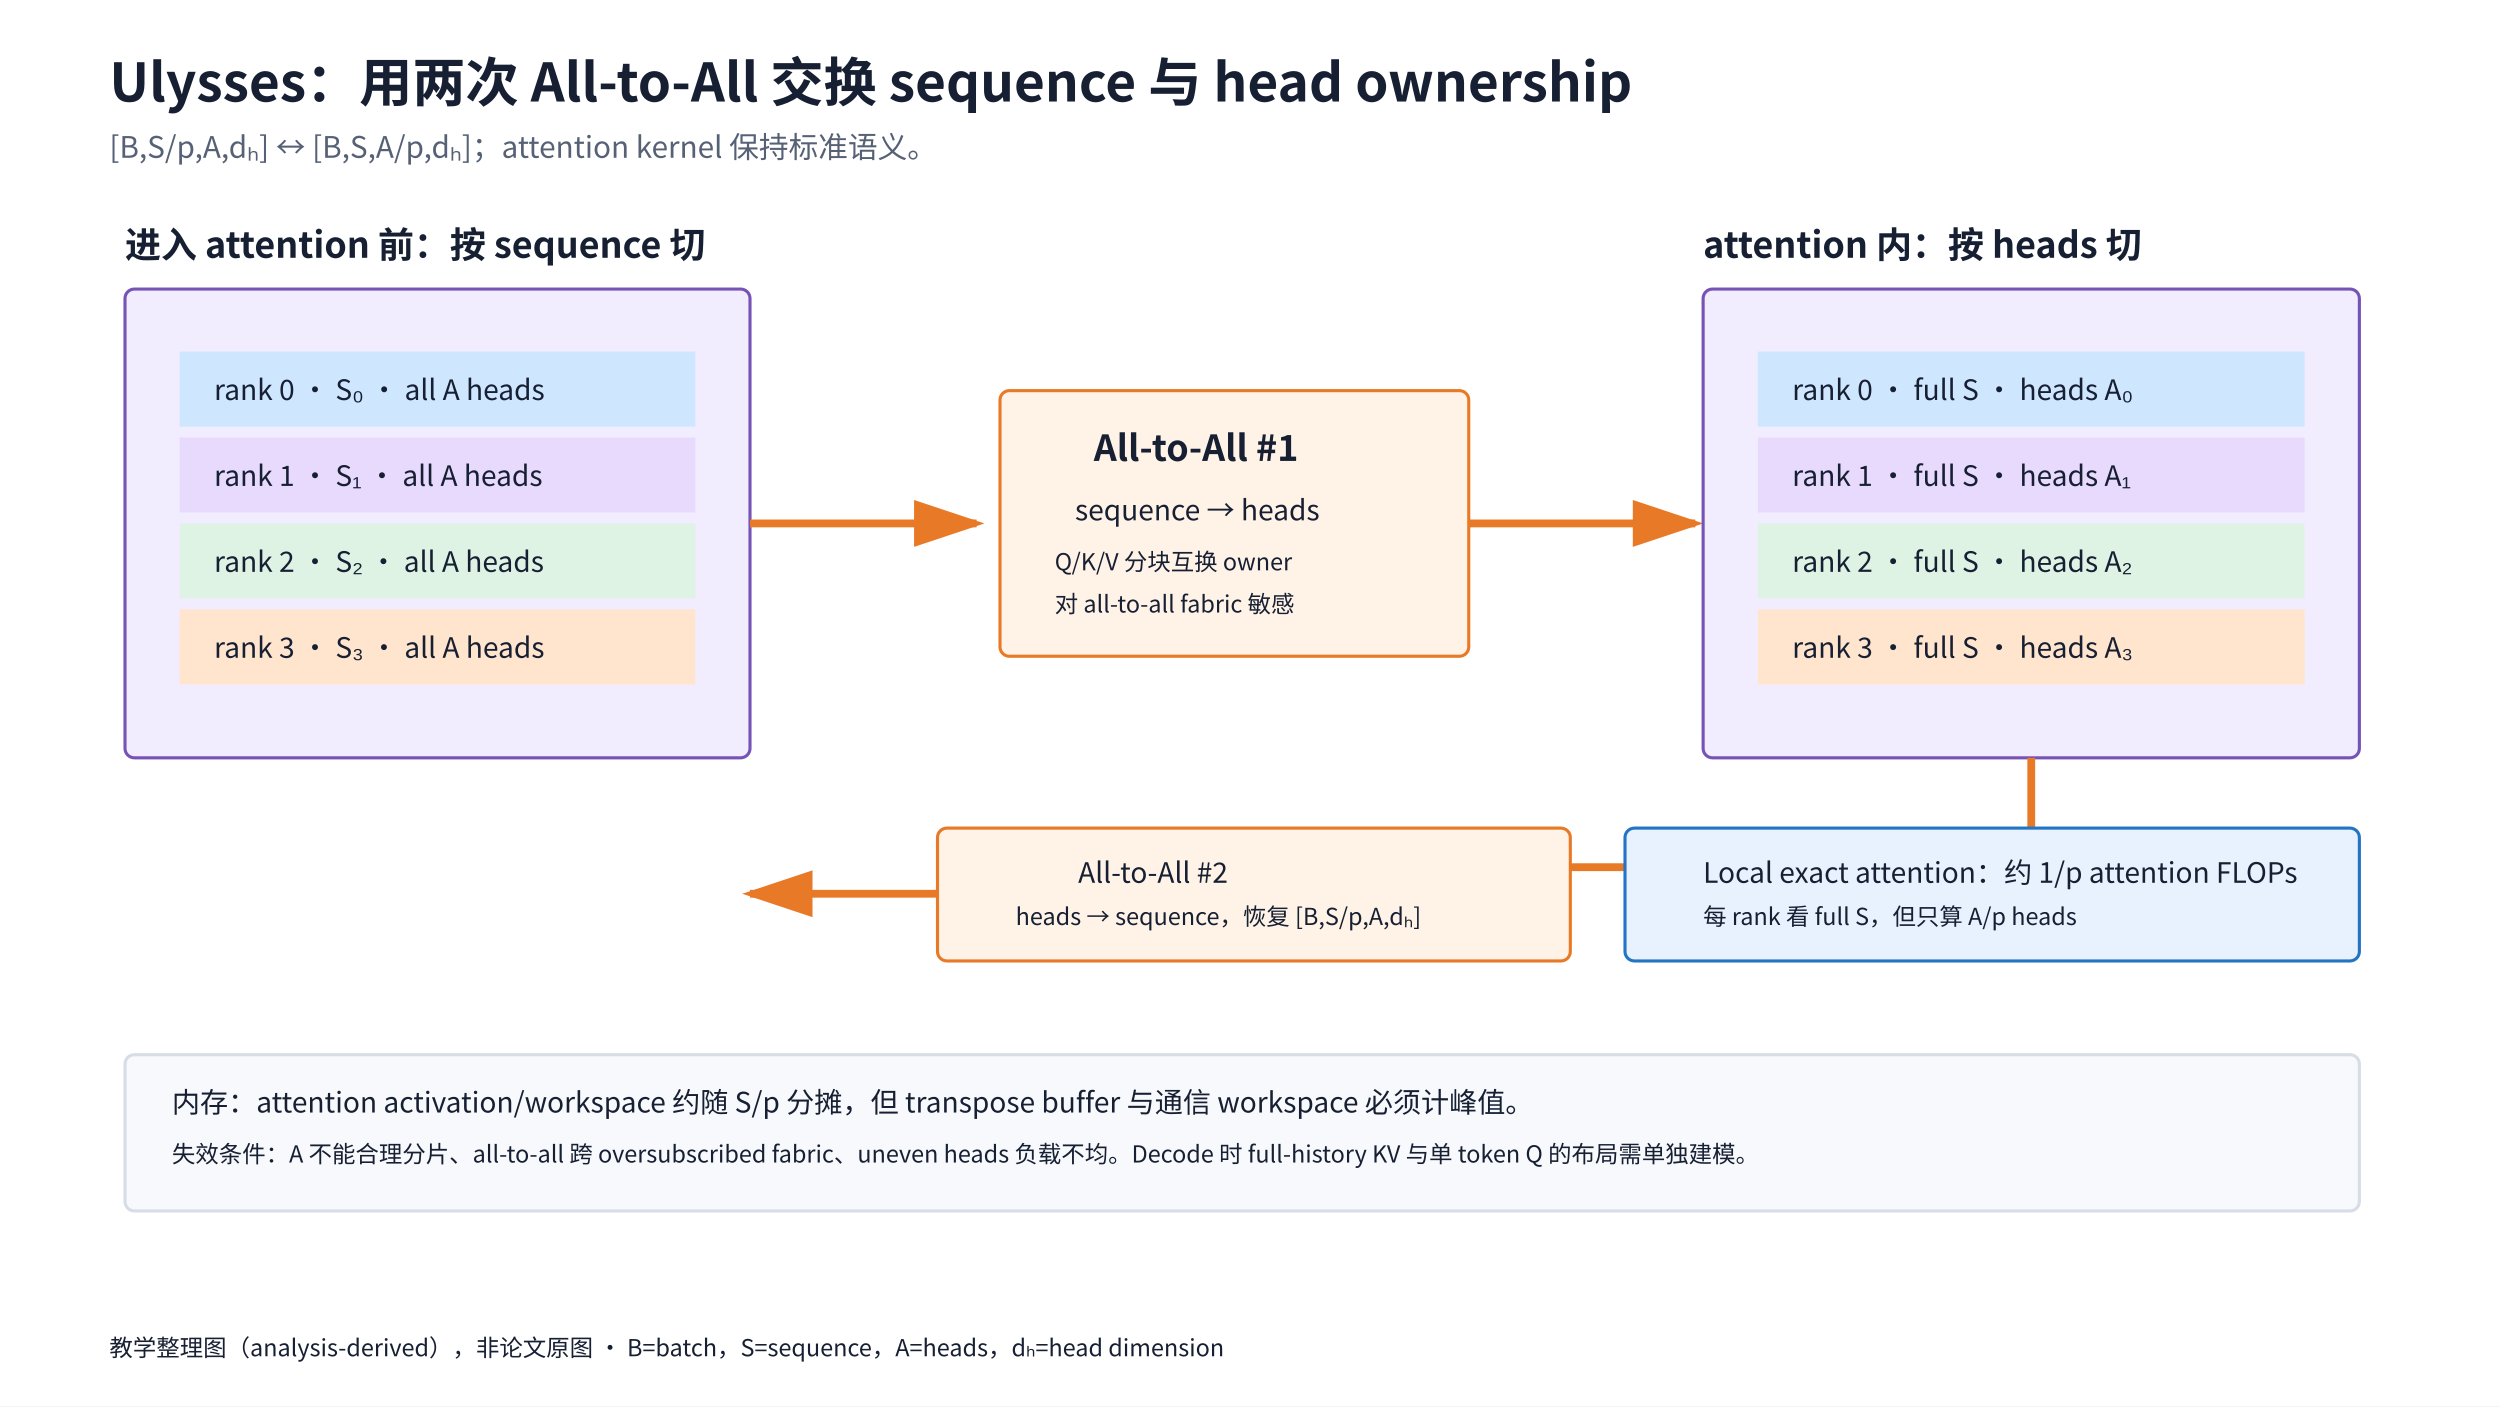
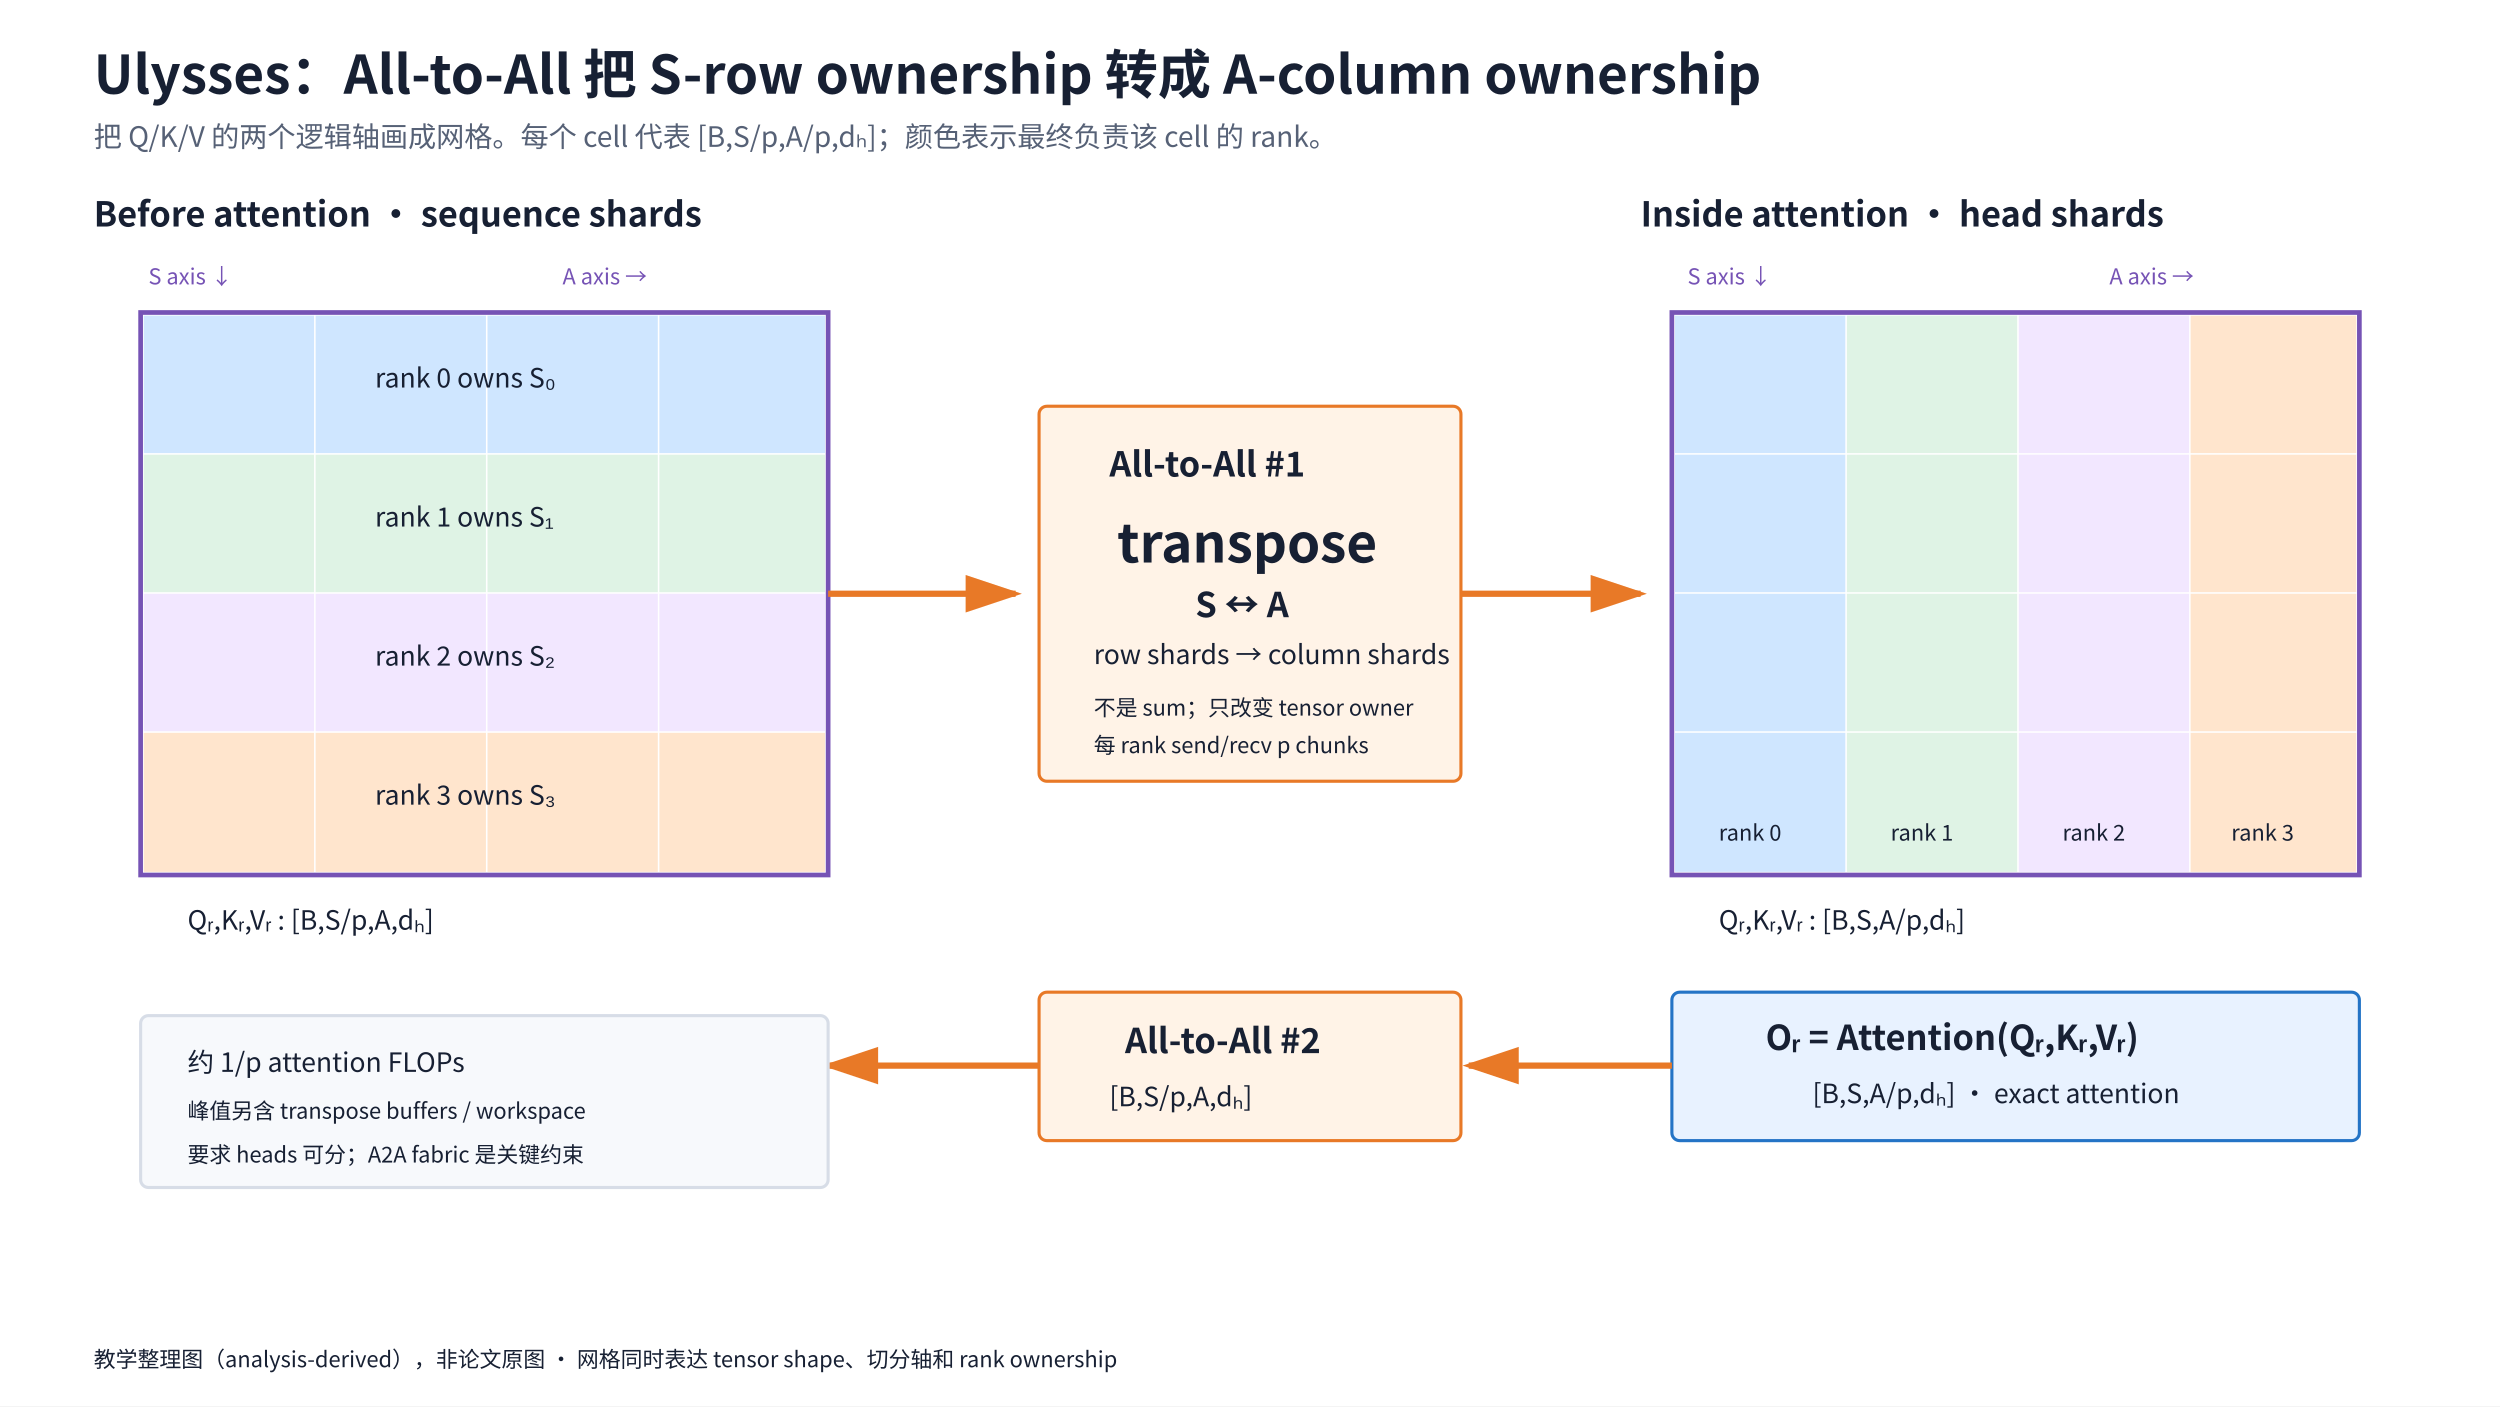
- <svg xmlns="http://www.w3.org/2000/svg" viewBox="0 0 1600 900" role="img" aria-labelledby="uly-title uly-desc">
+ <svg xmlns="http://www.w3.org/2000/svg" viewBox="0 0 1600 900" role="img" aria-labelledby="uly2-title uly2-desc">
  <defs>
-     <marker id="uly-arrow" markerWidth="10" markerHeight="10" refX="8" refY="3" orient="auto">
+     <marker id="uly2-arr" markerWidth="10" markerHeight="10" refX="8" refY="3" orient="auto">
      <path d="M0 0L0 6L9 3z" fill="#e87927" />
    </marker>
  </defs>
-   <style>text{font-family:"Noto Sans CJK SC","Microsoft YaHei",Arial,sans-serif;fill:#172033;letter-spacing:0}.t{font-size:34px;font-weight:700}.st{font-size:19px;fill:#566176}.h{font-size:23px;font-weight:700}.b{font-size:18px}.s{font-size:15px}.layout{fill:#f2ecff;stroke:#7653b5;stroke-width:2}.compute{fill:#e8f2ff;stroke:#2474c6;stroke-width:2}.comm{fill:#fff3e7;stroke:#e87927;stroke-width:2}.arr{fill:none;stroke:#e87927;stroke-width:5;marker-end:url(#uly-arrow)}.note{fill:#f7f9fc;stroke:#d7dde7;stroke-width:2}.cell1{fill:#cfe6ff}.cell2{fill:#e8dafd}.cell3{fill:#dff3e5}.cell4{fill:#ffe5cd}</style>
+   <style>text{font-family:"Noto Sans CJK SC","Microsoft YaHei",Arial,sans-serif;fill:#172033;letter-spacing:0}.t{font-size:34px;font-weight:700}.st{font-size:18px;fill:#566176}.h{font-size:22px;font-weight:700}.b{font-size:17px}.s{font-size:14px}.axis{font-size:14px;fill:#7653b5}.grid{fill:#fff;stroke:#7653b5;stroke-width:3}.c0{fill:#cfe6ff}.c1{fill:#dff3e5}.c2{fill:#f2e7ff}.c3{fill:#ffe5cd}.comm{fill:#fff3e7;stroke:#e87927;stroke-width:2}.compute{fill:#e8f2ff;stroke:#2474c6;stroke-width:2}.arr{fill:none;stroke:#e87927;stroke-width:4;marker-end:url(#uly2-arr)}.note{fill:#f7f9fc;stroke:#d7dde7;stroke-width:2}</style>
  <rect width="1600" height="900" fill="#fff" />
-   <text class="t" x="70" y="65">Ulysses：用两次 All-to-All 交换 sequence 与 head ownership</text>
-   <text class="st" x="70" y="101">[B,S/p,A,dₕ] ↔ [B,S,A/p,dₕ]；attention kernel 保持标准语义。</text>
-   <text class="h" x="80" y="165">进入 attention 前：按 sequence 切</text>
-   <rect class="layout" x="80" y="185" width="400" height="300" rx="6" />
-   <g transform="translate(115 225)">
-     <rect class="cell1" x="0" y="0" width="330" height="48" />
-     <rect class="cell2" x="0" y="55" width="330" height="48" />
-     <rect class="cell3" x="0" y="110" width="330" height="48" />
-     <rect class="cell4" x="0" y="165" width="330" height="48" />
-     <text class="b" x="22" y="31">rank 0 · S₀ · all A heads</text>
-     <text class="b" x="22" y="86">rank 1 · S₁ · all A heads</text>
-     <text class="b" x="22" y="141">rank 2 · S₂ · all A heads</text>
-     <text class="b" x="22" y="196">rank 3 · S₃ · all A heads</text>
+   <text class="t" x="60" y="60">Ulysses：All-to-All 把 S-row ownership 转成 A-column ownership</text>
+   <text class="st" x="60" y="94">把 Q/K/V 的两个逻辑轴画成网格。每个 cell 代表 [B,S/p,A/p,dₕ]；颜色表示最终负责该 cell 的 rank。</text>
+   <text class="h" x="60" y="145">Before attention · sequence shards</text>
+   <text class="axis" x="95" y="182">S axis ↓</text>
+   <text class="axis" x="360" y="182">A axis →</text>
+   <g transform="translate(90 200)">
+     <rect class="grid" width="440" height="360" />
+     <g class="c0">
+       <rect x="2" y="2" width="109" height="88" />
+       <rect x="112" y="2" width="109" height="88" />
+       <rect x="222" y="2" width="109" height="88" />
+       <rect x="332" y="2" width="106" height="88" />
+     </g>
+     <g class="c1">
+       <rect x="2" y="91" width="109" height="88" />
+       <rect x="112" y="91" width="109" height="88" />
+       <rect x="222" y="91" width="109" height="88" />
+       <rect x="332" y="91" width="106" height="88" />
+     </g>
+     <g class="c2">
+       <rect x="2" y="180" width="109" height="88" />
+       <rect x="112" y="180" width="109" height="88" />
+       <rect x="222" y="180" width="109" height="88" />
+       <rect x="332" y="180" width="106" height="88" />
+     </g>
+     <g class="c3">
+       <rect x="2" y="269" width="109" height="89" />
+       <rect x="112" y="269" width="109" height="89" />
+       <rect x="222" y="269" width="109" height="89" />
+       <rect x="332" y="269" width="106" height="89" />
+     </g>
+     <text class="b" x="150" y="48">rank 0 owns S₀</text>
+     <text class="b" x="150" y="137">rank 1 owns S₁</text>
+     <text class="b" x="150" y="226">rank 2 owns S₂</text>
+     <text class="b" x="150" y="315">rank 3 owns S₃</text>
  </g>
-   <path class="arr" d="M480 335H625" />
-   <rect class="comm" x="640" y="250" width="300" height="170" rx="6" />
-   <text class="h" x="700" y="295">All-to-All #1</text>
-   <text class="b" x="688" y="333">sequence → heads</text>
-   <text class="s" x="675" y="365">Q/K/V 分块互换 owner</text>
-   <text class="s" x="675" y="392">对 all-to-all fabric 敏感</text>
-   <path class="arr" d="M940 335H1085" />
-   <text class="h" x="1090" y="165">attention 内：按 heads 切</text>
-   <rect class="layout" x="1090" y="185" width="420" height="300" rx="6" />
-   <g transform="translate(1125 225)">
-     <rect class="cell1" x="0" y="0" width="350" height="48" />
-     <rect class="cell2" x="0" y="55" width="350" height="48" />
-     <rect class="cell3" x="0" y="110" width="350" height="48" />
-     <rect class="cell4" x="0" y="165" width="350" height="48" />
-     <text class="b" x="22" y="31">rank 0 · full S · heads A₀</text>
-     <text class="b" x="22" y="86">rank 1 · full S · heads A₁</text>
-     <text class="b" x="22" y="141">rank 2 · full S · heads A₂</text>
-     <text class="b" x="22" y="196">rank 3 · full S · heads A₃</text>
+   <text class="b" x="120" y="595">Qᵣ,Kᵣ,Vᵣ : [B,S/p,A,dₕ]</text>
+   <path class="arr" d="M530 380H650" />
+   <rect class="comm" x="665" y="260" width="270" height="240" rx="5" />
+   <text class="h" x="710" y="305">All-to-All #1</text>
+   <text class="t" x="715" y="360">transpose</text>
+   <text class="h" x="765" y="395">S ↔ A</text>
+   <text class="b" x="700" y="425">row shards → column shards</text>
+   <text class="s" x="700" y="458">不是 sum；只改变 tensor owner</text>
+   <text class="s" x="700" y="482">每 rank send/recv p chunks</text>
+   <path class="arr" d="M935 380H1050" />
+   <text class="h" x="1050" y="145">Inside attention · head shards</text>
+   <text class="axis" x="1080" y="182">S axis ↓</text>
+   <text class="axis" x="1350" y="182">A axis →</text>
+   <g transform="translate(1070 200)">
+     <rect class="grid" width="440" height="360" />
+     <g class="c0">
+       <rect x="2" y="2" width="109" height="88" />
+       <rect x="2" y="91" width="109" height="88" />
+       <rect x="2" y="180" width="109" height="88" />
+       <rect x="2" y="269" width="109" height="89" />
+     </g>
+     <g class="c1">
+       <rect x="112" y="2" width="109" height="88" />
+       <rect x="112" y="91" width="109" height="88" />
+       <rect x="112" y="180" width="109" height="88" />
+       <rect x="112" y="269" width="109" height="89" />
+     </g>
+     <g class="c2">
+       <rect x="222" y="2" width="109" height="88" />
+       <rect x="222" y="91" width="109" height="88" />
+       <rect x="222" y="180" width="109" height="88" />
+       <rect x="222" y="269" width="109" height="89" />
+     </g>
+     <g class="c3">
+       <rect x="332" y="2" width="106" height="88" />
+       <rect x="332" y="91" width="106" height="88" />
+       <rect x="332" y="180" width="106" height="88" />
+       <rect x="332" y="269" width="106" height="89" />
+     </g>
+     <text class="s" x="30" y="338">rank 0</text>
+     <text class="s" x="140" y="338">rank 1</text>
+     <text class="s" x="250" y="338">rank 2</text>
+     <text class="s" x="358" y="338">rank 3</text>
  </g>
-   <path class="arr" d="M1300 485V555H805" />
-   <rect class="compute" x="1040" y="530" width="470" height="85" rx="6" />
-   <text class="b" x="1090" y="565">Local exact attention：约 1/p attention FLOPs</text>
-   <text class="s" x="1090" y="592">每 rank 看 full S，但只算 A/p heads</text>
-   <rect class="comm" x="600" y="530" width="405" height="85" rx="6" />
-   <text class="b" x="690" y="565">All-to-All #2</text>
-   <text class="s" x="650" y="592">heads → sequence，恢复 [B,S/p,A,dₕ]</text>
-   <path class="arr" d="M600 572H480" />
-   <rect class="note" x="80" y="675" width="1430" height="100" rx="6" />
-   <text class="b" x="110" y="712">内存：attention activation/workspace 约随 S/p 分摊，但 transpose buffer 与通信 workspace 必须计峰值。</text>
-   <text class="s" x="110" y="744">失效条件：A 不能合理分片、all-to-all 跨 oversubscribed fabric、uneven heads 负载不均。Decode 时 full-history KV 与单 token Q 的布局需单独建模。</text>
-   <text class="s" x="70" y="868">教学整理图（analysis-derived），非论文原图 · B=batch，S=sequence，A=heads，dₕ=head dimension</text>
+   <text class="b" x="1100" y="595">Qᵣ,Kᵣ,Vᵣ : [B,S,A/p,dₕ]</text>
+   <rect class="compute" x="1070" y="635" width="440" height="95" rx="5" />
+   <text class="h" x="1130" y="672">Oᵣ = Attention(Qᵣ,Kᵣ,Vᵣ)</text>
+   <text class="b" x="1160" y="706">[B,S,A/p,dₕ] · exact attention</text>
+   <path class="arr" d="M1070 682H940" />
+   <rect class="comm" x="665" y="635" width="270" height="95" rx="5" />
+   <text class="h" x="720" y="674">All-to-All #2</text>
+   <text class="b" x="710" y="708">[B,S/p,A,dₕ]</text>
+   <path class="arr" d="M665 682H530" />
+   <rect class="note" x="90" y="650" width="440" height="110" rx="5" />
+   <text class="b" x="120" y="686">约 1/p attention FLOPs</text>
+   <text class="s" x="120" y="716">峰值另含 transpose buffers / workspace</text>
+   <text class="s" x="120" y="744">要求 heads 可分；A2A fabric 是关键约束</text>
+   <text class="s" x="60" y="875">教学整理图（analysis-derived），非论文原图 · 网格同时表达 tensor shape、切分轴和 rank ownership</text>
</svg>
